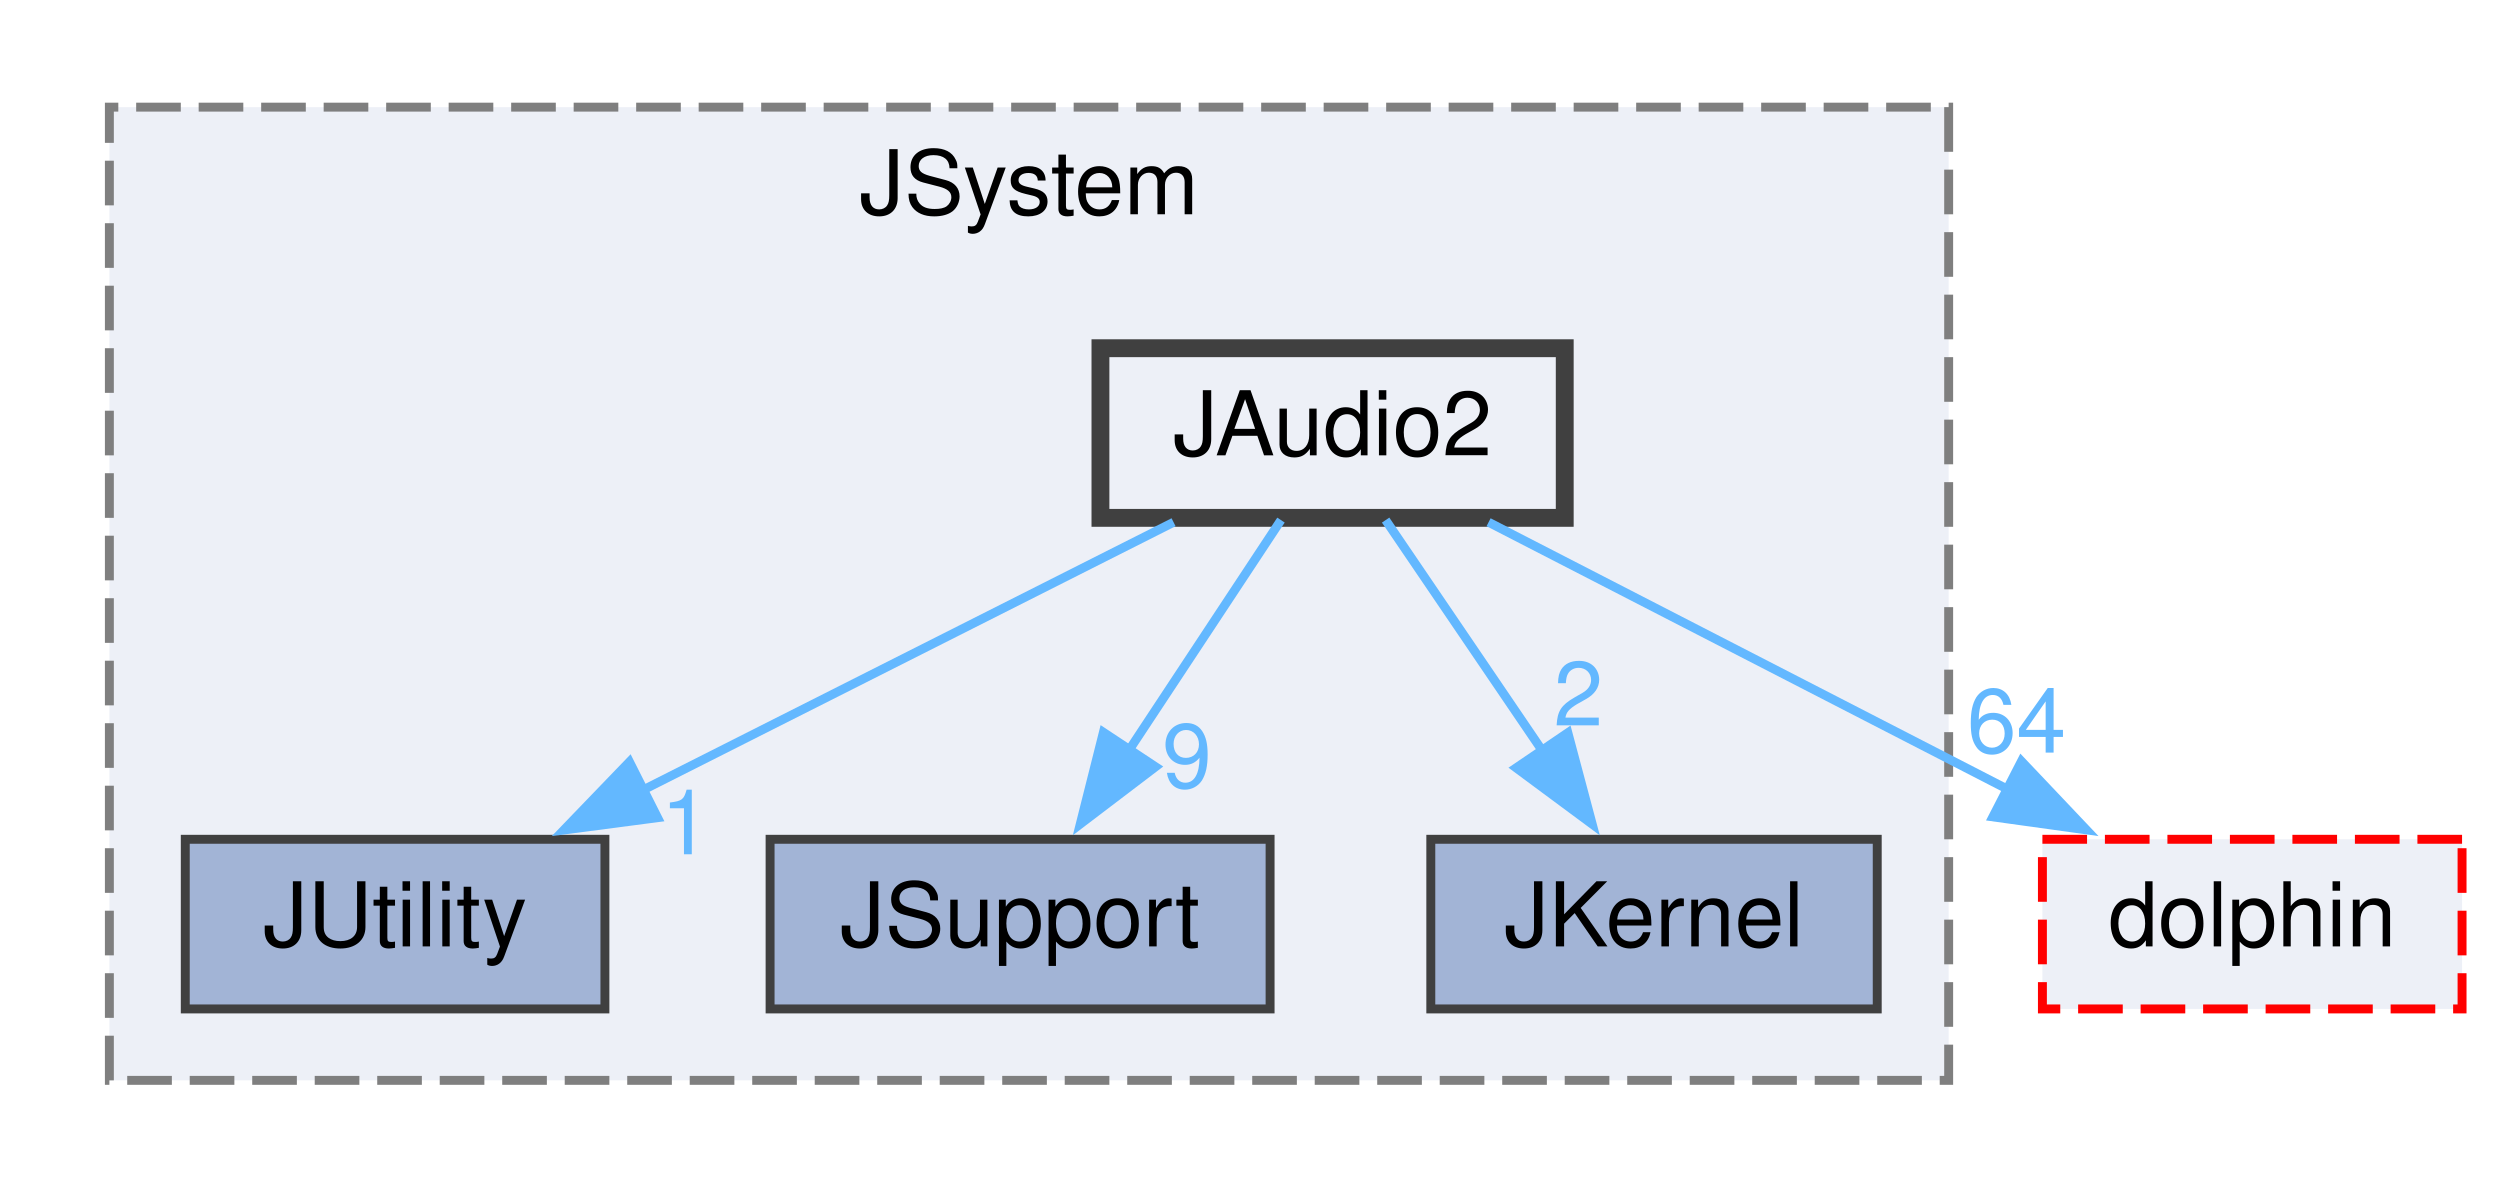
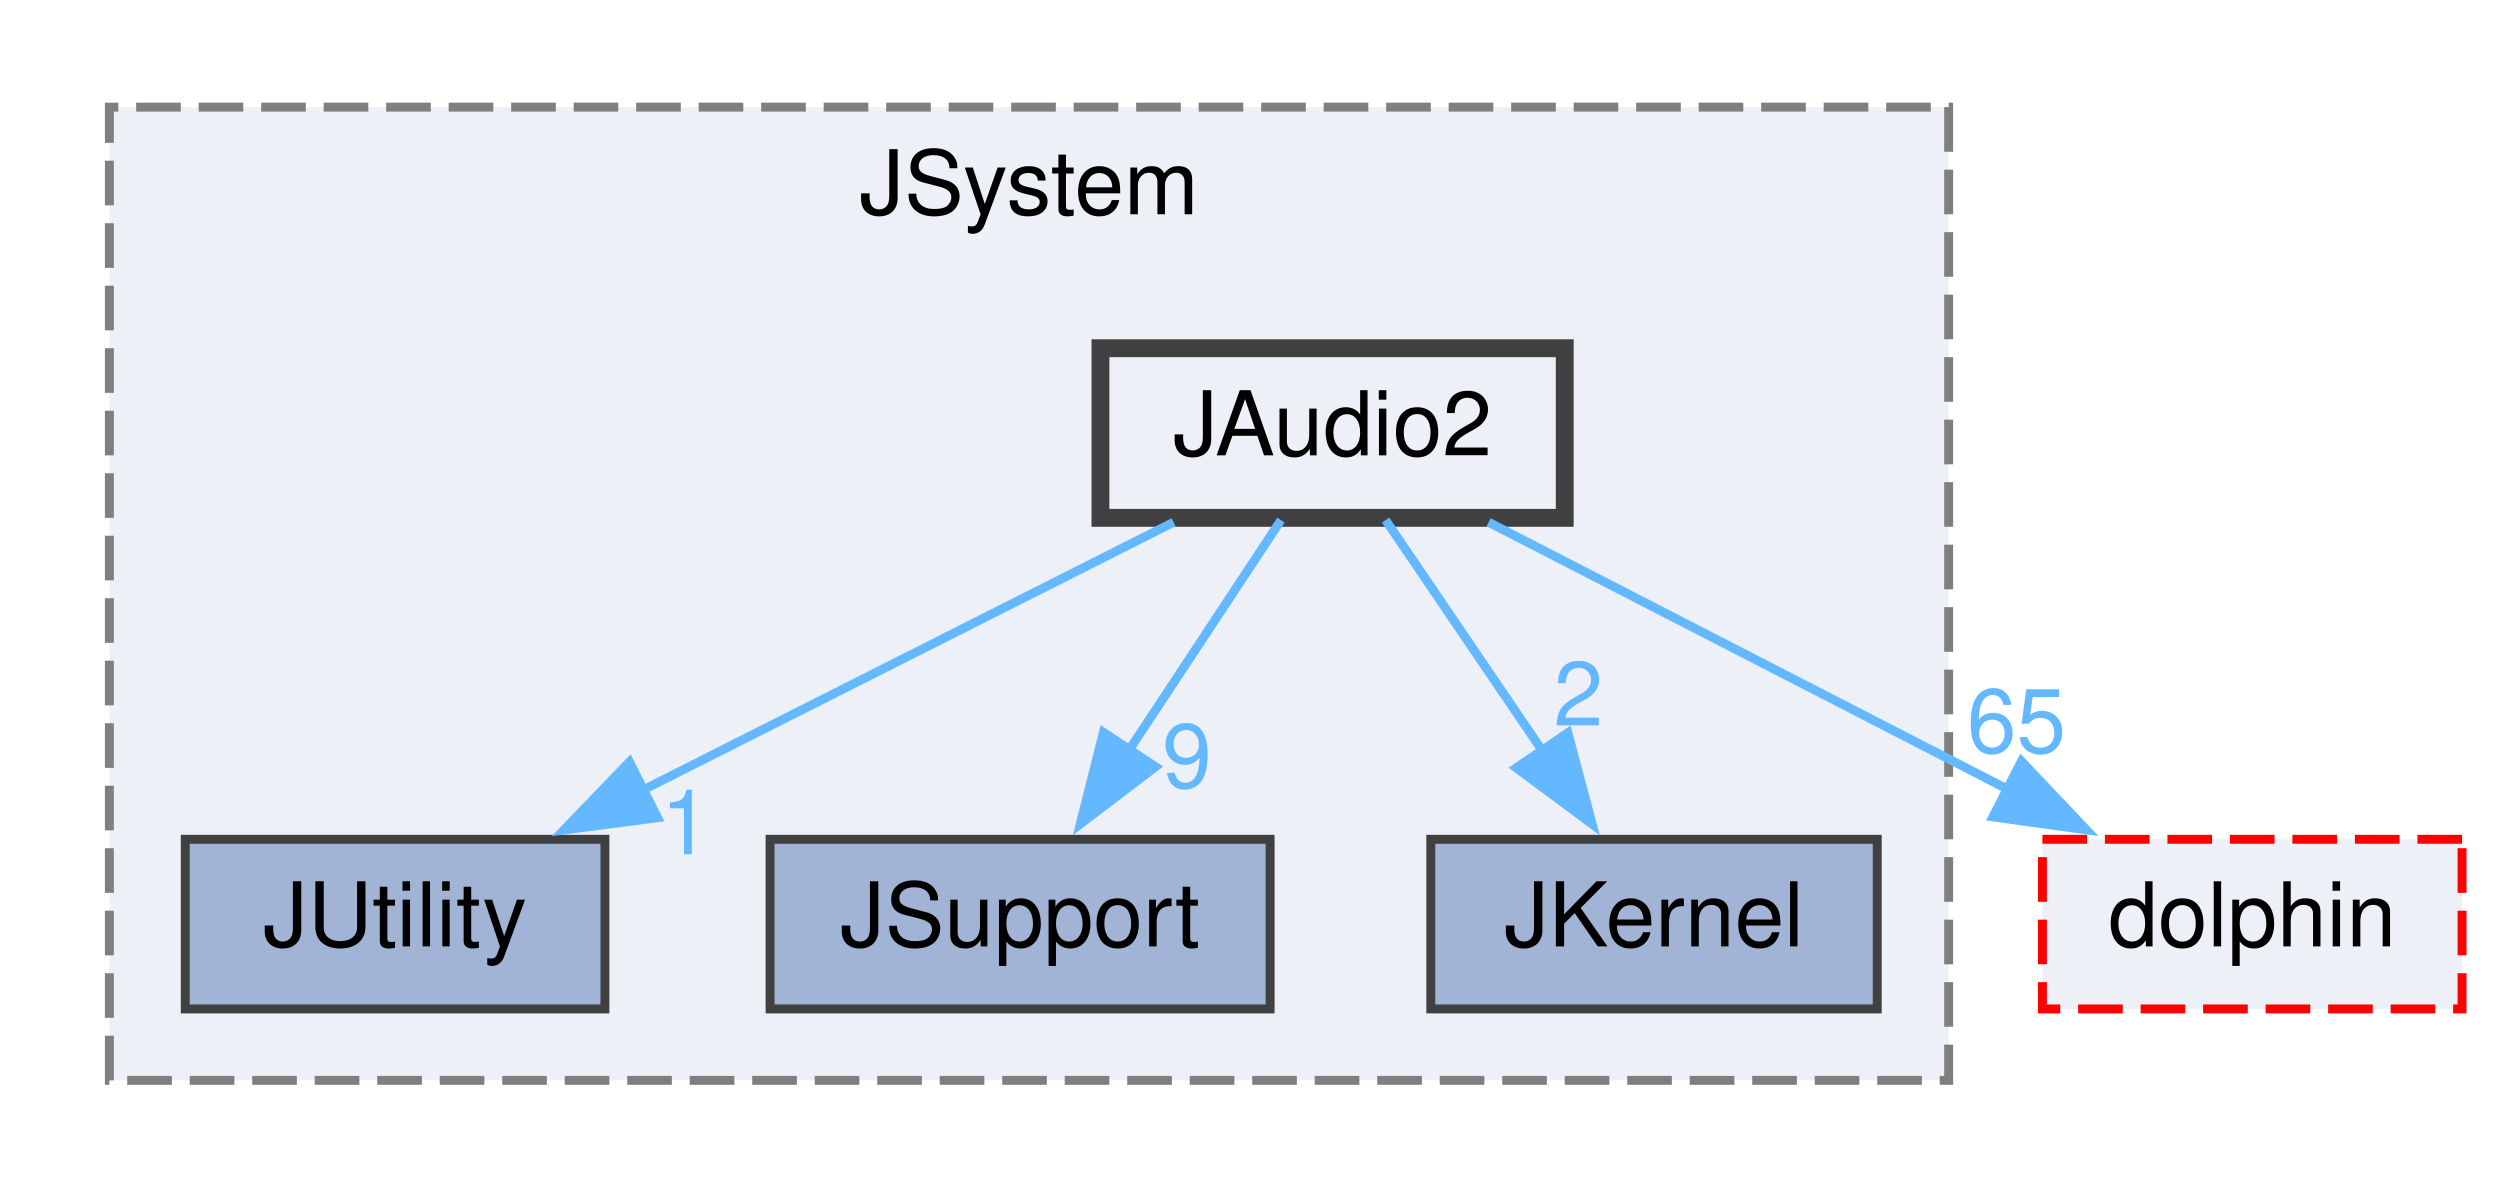
<svg xmlns="http://www.w3.org/2000/svg" xmlns:xlink="http://www.w3.org/1999/xlink" width="280pt" height="133pt" viewBox="0.00 0.00 279.50 133.00">
  <g id="graph0" class="graph" transform="scale(1 1) rotate(0) translate(4 129)">
    <g id="clust1" class="cluster">
      <g id="a_clust1">
        <a xlink:href="dir_4f0979a7f5e3194619cde56505e372d8.html" target="_top" xlink:title="JSystem">
          <polygon fill="#edf0f7" stroke="#7f7f7f" stroke-dasharray="5,2" points="8,-8 8,-117 214,-117 214,-8 8,-8" />
          <text text-anchor="middle" x="111" y="-105" font-family="Helvetica,sans-Serif" font-size="10.00">JSystem</text>
        </a>
      </g>
    </g>
    <g id="node1" class="node">
      <g id="a_node1">
        <a xlink:href="dir_25682d7fe27d5da48e7af3ae8c2abb7f.html" target="_top" xlink:title="JUtility">
          <polygon fill="#a2b4d6" stroke="#404040" points="63.5,-35 16.5,-35 16.5,-16 63.5,-16 63.5,-35" />
          <text text-anchor="middle" x="40" y="-23" font-family="Helvetica,sans-Serif" font-size="10.00">JUtility</text>
        </a>
      </g>
    </g>
    <g id="node2" class="node">
      <g id="a_node2">
        <a xlink:href="dir_45593f23b58a9cb34ecfe1ccd7e4e81f.html" target="_top" xlink:title="JSupport">
          <polygon fill="#a2b4d6" stroke="#404040" points="138,-35 82,-35 82,-16 138,-16 138,-35" />
          <text text-anchor="middle" x="110" y="-23" font-family="Helvetica,sans-Serif" font-size="10.00">JSupport</text>
        </a>
      </g>
    </g>
    <g id="node3" class="node">
      <g id="a_node3">
        <a xlink:href="dir_cd1009b6de6f257cf504091b6f95eba2.html" target="_top" xlink:title="JKernel">
          <polygon fill="#a2b4d6" stroke="#404040" points="206,-35 156,-35 156,-16 206,-16 206,-35" />
          <text text-anchor="middle" x="181" y="-23" font-family="Helvetica,sans-Serif" font-size="10.00">JKernel</text>
        </a>
      </g>
    </g>
    <g id="node4" class="node">
      <g id="a_node4">
        <a xlink:href="dir_939d1828e03278096bc671d6c97dec06.html" target="_top" xlink:title="JAudio2">
          <polygon fill="#edf0f7" stroke="#404040" stroke-width="2" points="171,-90 119,-90 119,-71 171,-71 171,-90" />
          <text text-anchor="middle" x="145" y="-78" font-family="Helvetica,sans-Serif" font-size="10.00">JAudio2</text>
        </a>
      </g>
    </g>
    <g id="edge1" class="edge">
      <path fill="none" stroke="#63b8ff" d="M127.19,-70.51C110.87,-62.27 86.47,-49.96 67.63,-40.45" />
      <polygon fill="#63b8ff" stroke="#63b8ff" points="69.4,-37.42 58.9,-36.04 66.25,-43.67 69.4,-37.42" />
      <g id="a_edge1-headlabel">
        <a xlink:href="dir_000843_000873.html" target="_top" xlink:title="1">
          <text text-anchor="middle" x="72.54" y="-33.32" font-family="Helvetica,sans-Serif" font-size="10.00" fill="#63b8ff">1</text>
        </a>
      </g>
    </g>
    <g id="edge2" class="edge">
      <path fill="none" stroke="#63b8ff" d="M139.22,-70.75C134.59,-63.73 127.93,-53.64 122.13,-44.87" />
      <polygon fill="#63b8ff" stroke="#63b8ff" points="125.17,-43.12 116.74,-36.71 119.33,-46.98 125.17,-43.12" />
      <g id="a_edge2-headlabel">
        <a xlink:href="dir_000843_000869.html" target="_top" xlink:title="9">
          <text text-anchor="middle" x="128.69" y="-40.79" font-family="Helvetica,sans-Serif" font-size="10.00" fill="#63b8ff">9</text>
        </a>
      </g>
    </g>
    <g id="edge4" class="edge">
      <path fill="none" stroke="#63b8ff" d="M150.94,-70.75C155.71,-63.73 162.56,-53.64 168.52,-44.87" />
      <polygon fill="#63b8ff" stroke="#63b8ff" points="171.35,-46.93 174.08,-36.69 165.56,-43 171.35,-46.93" />
      <g id="a_edge4-headlabel">
        <a xlink:href="dir_000843_000849.html" target="_top" xlink:title="2">
          <text text-anchor="middle" x="172.53" y="-47.75" font-family="Helvetica,sans-Serif" font-size="10.00" fill="#63b8ff">2</text>
        </a>
      </g>
    </g>
    <g id="node5" class="node">
      <g id="a_node5">
        <a xlink:href="dir_b778c3f297ab88300258a2935792c8cc.html" target="_top" xlink:title="dolphin">
          <polygon fill="#edf0f7" stroke="red" stroke-dasharray="5,2" points="271.5,-35 224.5,-35 224.5,-16 271.5,-16 271.5,-35" />
          <text text-anchor="middle" x="248" y="-23" font-family="Helvetica,sans-Serif" font-size="10.00">dolphin</text>
        </a>
      </g>
    </g>
    <g id="edge3" class="edge">
      <path fill="none" stroke="#63b8ff" d="M162.47,-70.51C178.4,-62.31 202.19,-50.07 220.64,-40.58" />
      <polygon fill="#63b8ff" stroke="#63b8ff" points="222.15,-43.74 229.44,-36.05 218.95,-37.51 222.15,-43.74" />
      <g id="a_edge3-headlabel">
-         <a xlink:href="dir_000843_000786.html" target="_top" xlink:title="64">
-           <text text-anchor="middle" x="221.6" y="-44.71" font-family="Helvetica,sans-Serif" font-size="10.00" fill="#63b8ff">64</text>
+         <a xlink:href="dir_000843_000786.html" target="_top" xlink:title="65">
+           <text text-anchor="middle" x="221.6" y="-44.71" font-family="Helvetica,sans-Serif" font-size="10.00" fill="#63b8ff">65</text>
        </a>
      </g>
    </g>
  </g>
</svg>
